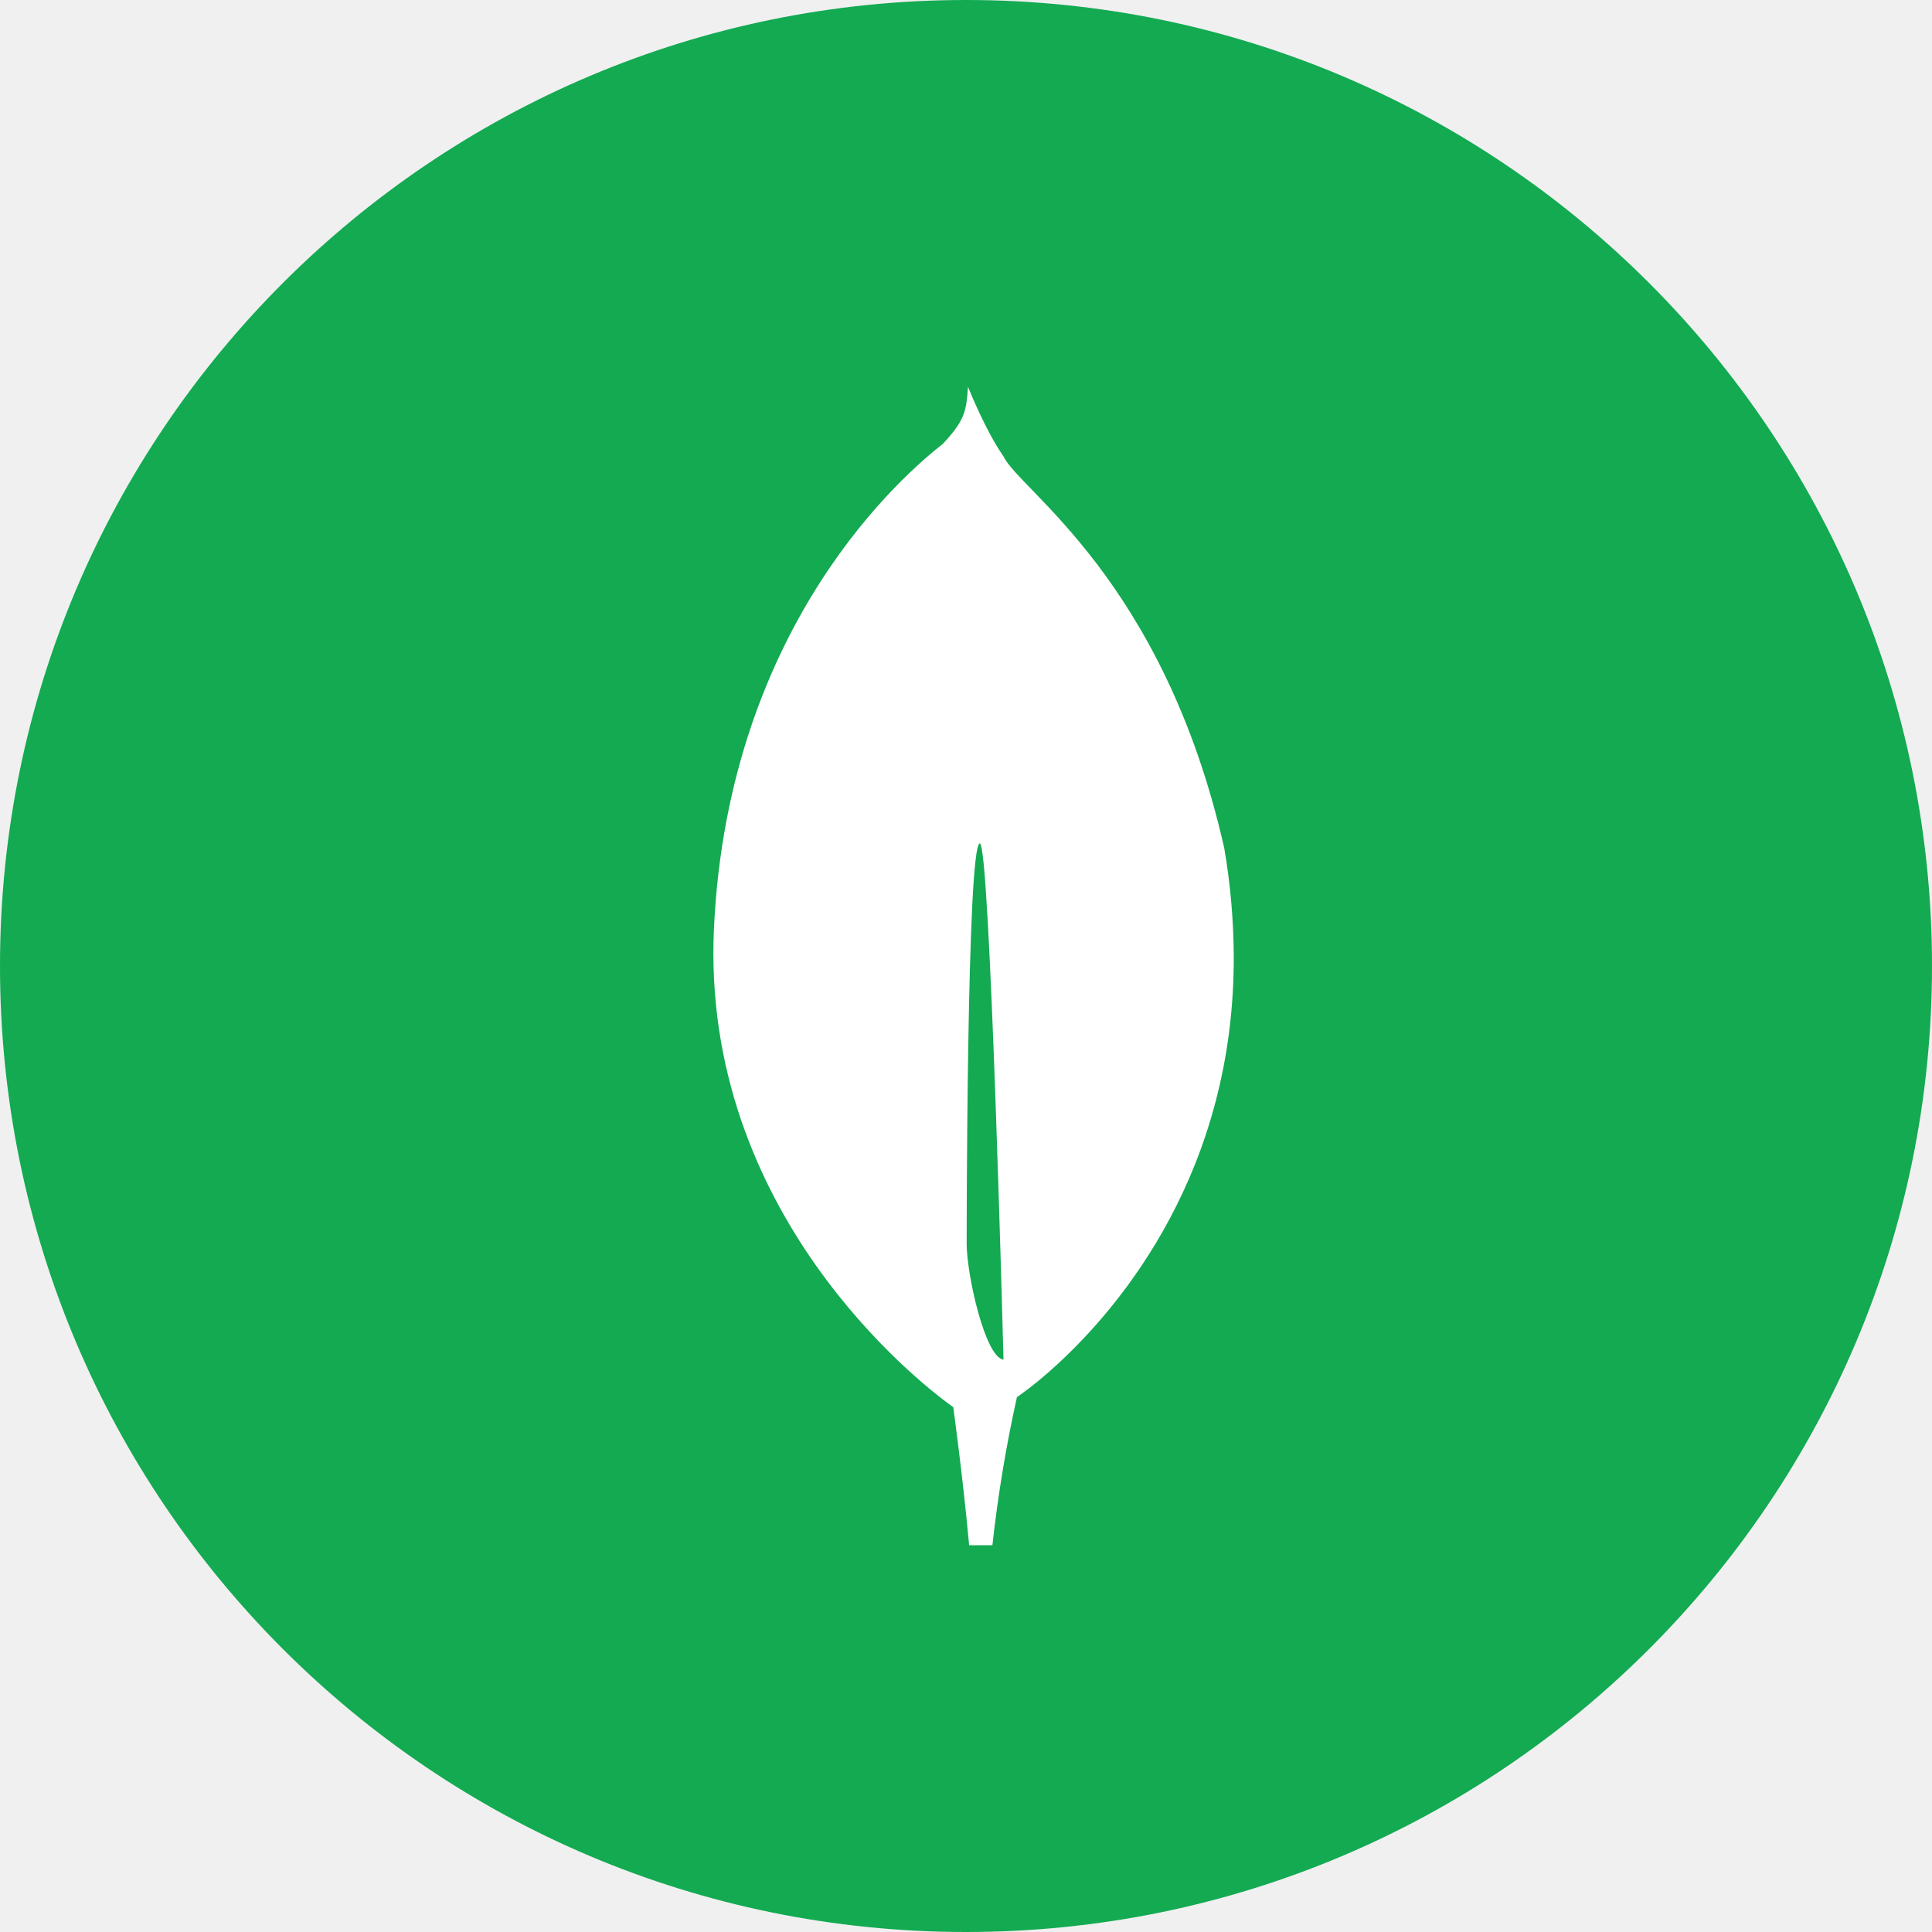
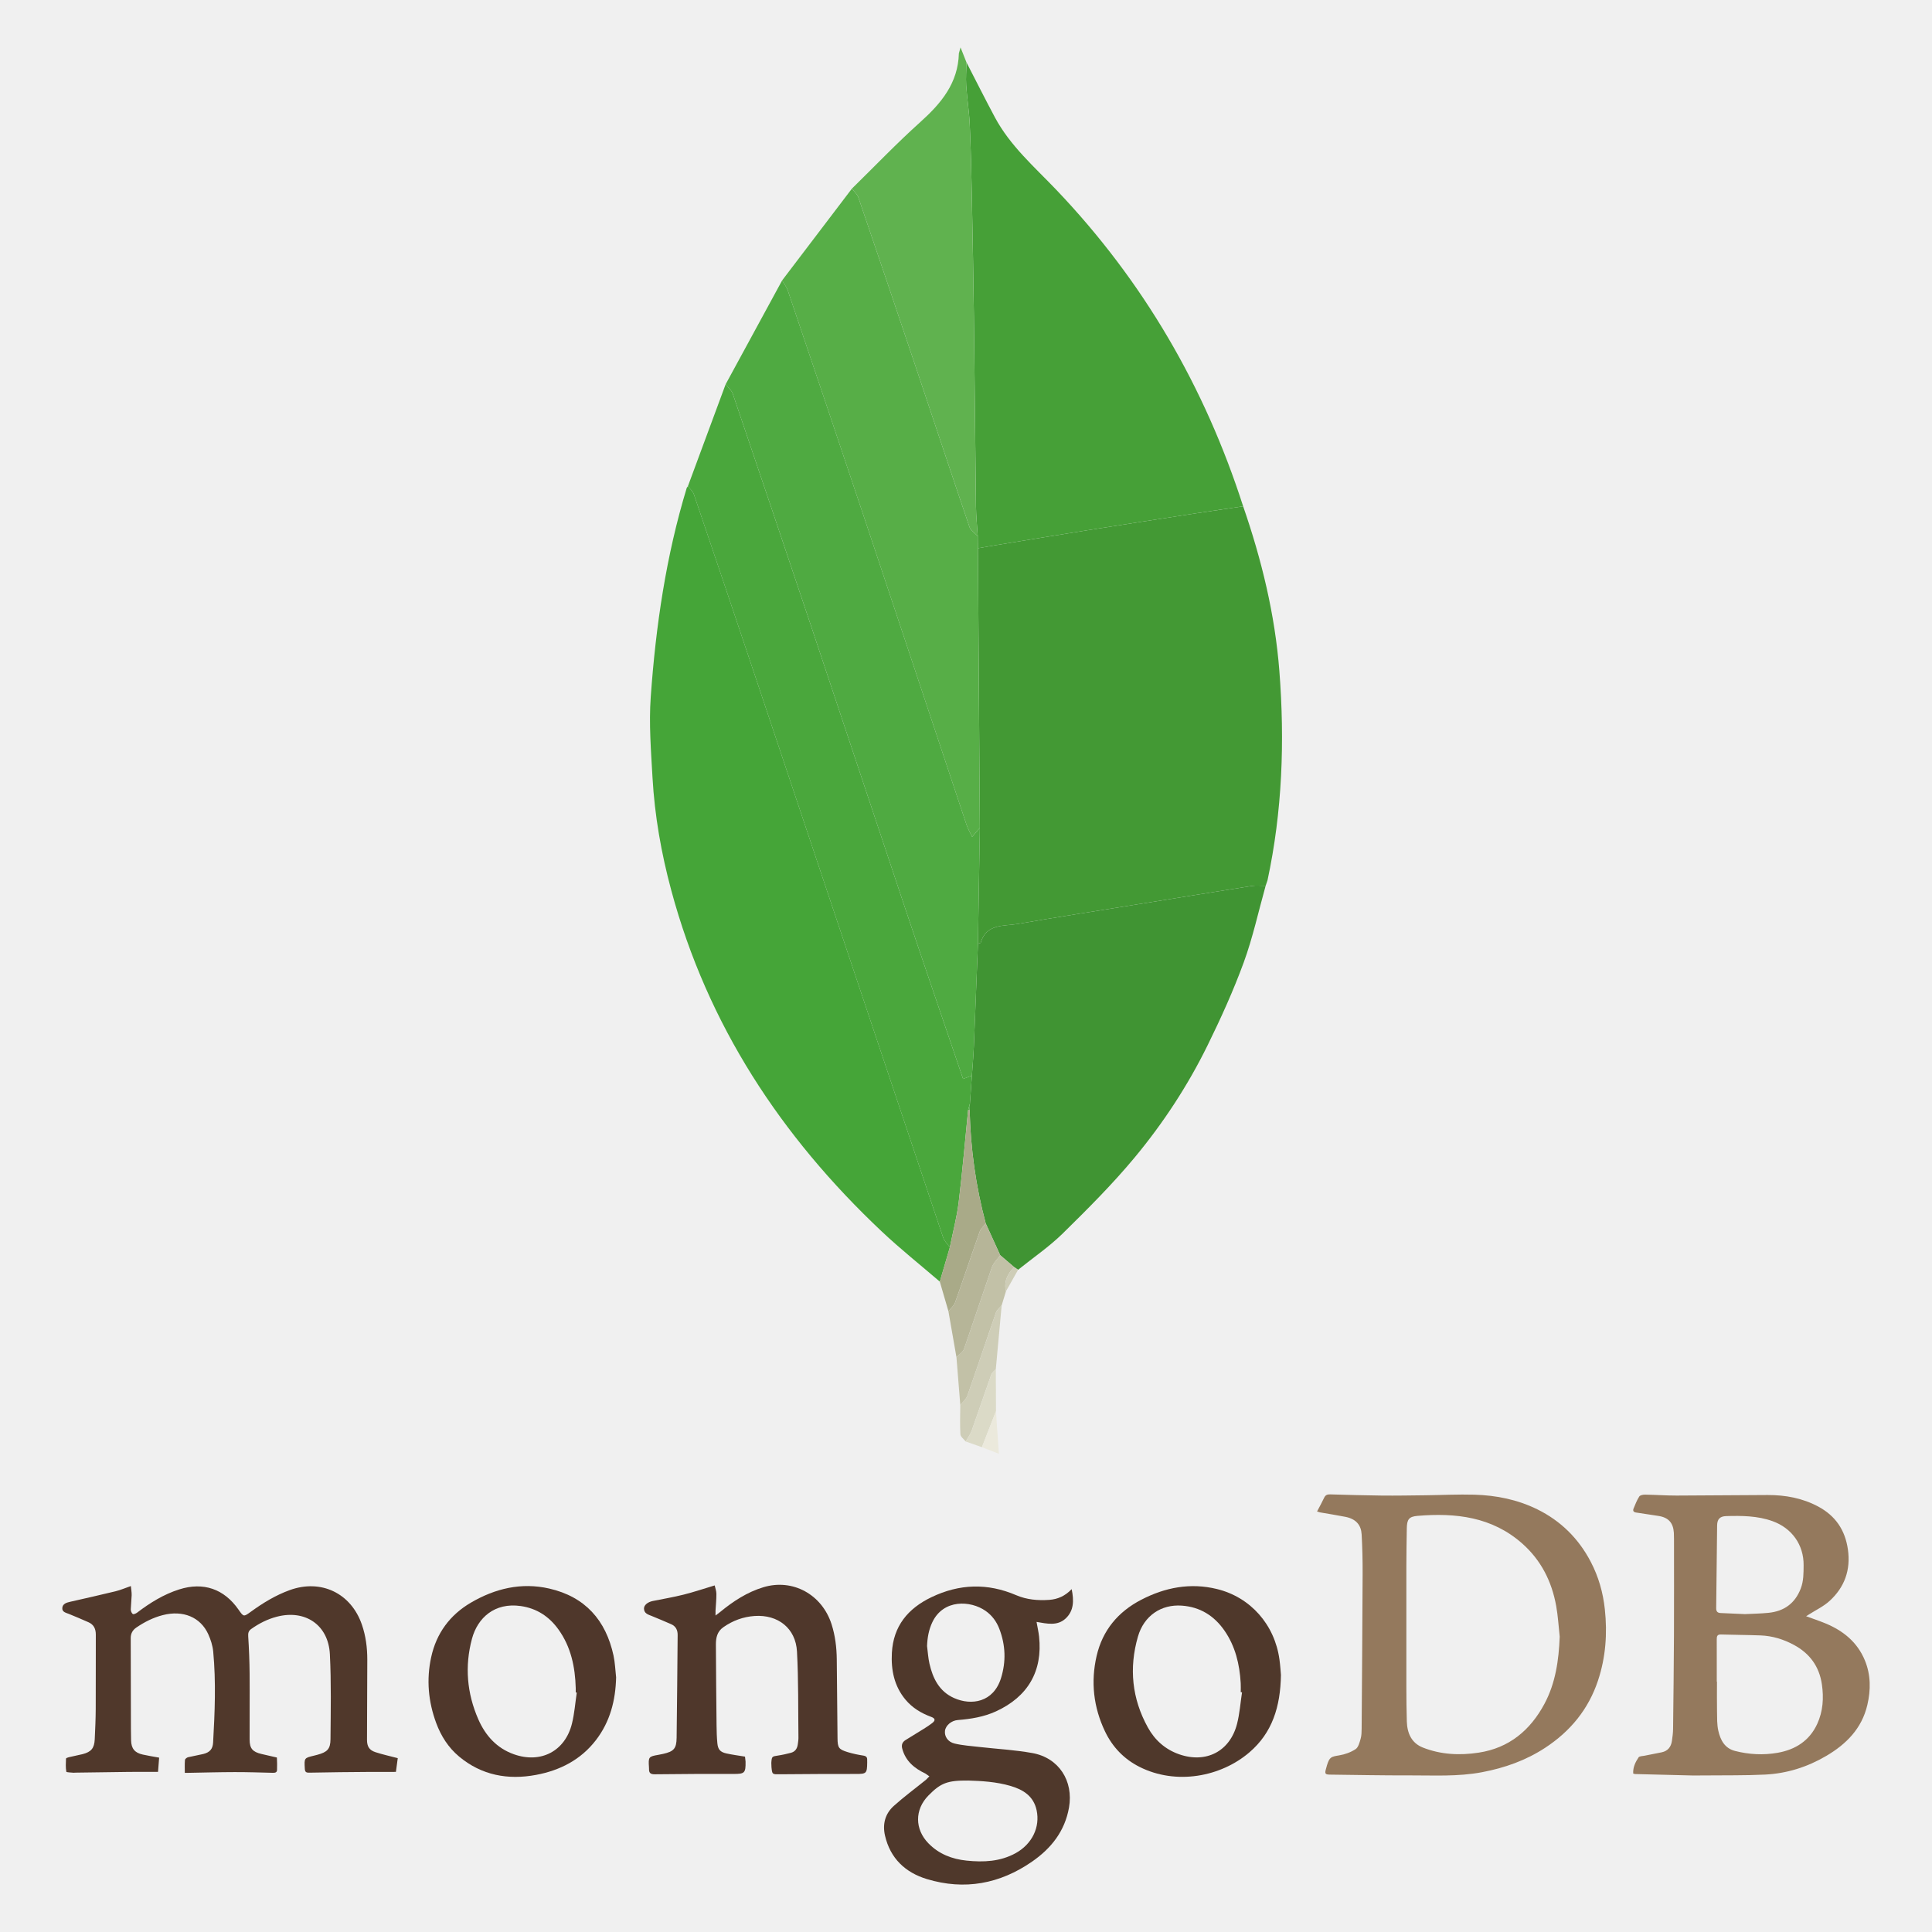
- <svg xmlns="http://www.w3.org/2000/svg" width="800px" height="800px" viewBox="0 0 1024 1024">
-   <circle cx="512" cy="512" r="512" style="fill:#13aa52" />
-   <path d="M648.86 449.44c-32.34-142.73-108.77-189.66-117-207.59-9-12.65-18.12-35.15-18.12-35.15-.15-.38-.39-1.05-.67-1.7-.93 12.65-1.41 17.53-13.37 30.29-18.52 14.48-113.54 94.21-121.27 256.37-7.21 151.24 109.25 241.36 125 252.85l1.79 1.27v-.11c.1.76 5 36 8.44 73.34H526a726.68 726.68 0 0 1 13-78.53l1-.65a204.48 204.48 0 0 0 20.11-16.45l.72-.65c33.48-30.93 93.67-102.47 93.08-216.53a347.07 347.07 0 0 0-5.05-56.76zM512.35 659.12s0-212.12 7-212.08c5.46 0 12.53 273.61 12.53 273.61-9.72-1.17-19.53-45.03-19.53-61.53z" style="fill:#fff" />
+ <svg xmlns="http://www.w3.org/2000/svg" viewBox="0 0 128 128" id="mongodb">
+   <path fill="#94795D" fill-rule="evenodd" d="M87.259 100.139c.169-.325.331-.612.469-.909.087-.19.221-.228.41-.223 1.133.032 2.266.067 3.4.078.963.01 1.928-.008 2.892-.019 1.086-.013 2.172-.07 3.257-.039 1.445.042 2.853.325 4.16.968 1.561.769 2.742 1.94 3.547 3.483.514.985.812 2.03.931 3.14.172 1.608.059 3.179-.451 4.717-.632 1.906-1.832 3.365-3.499 4.458-1.283.841-2.69 1.338-4.198 1.622-1.596.301-3.197.204-4.798.209-1.756.007-3.511-.031-5.267-.051-.307-.003-.351-.061-.27-.354l.075-.27c.171-.538.263-.562.809-.652.378-.061.77-.203 1.087-.413.184-.122.26-.44.332-.685.062-.214.065-.449.067-.675.025-3.425.051-6.849.065-10.272.003-.865-.017-1.732-.065-2.596-.034-.605-.357-1.019-1.077-1.162-.56-.111-1.124-.197-1.687-.296l-.189-.059zm16.076 8.293c-.076-.682-.113-1.37-.235-2.042-.292-1.613-.998-3.018-2.238-4.119-2.005-1.779-4.419-2.053-6.949-1.841-.576.048-.7.245-.709.837-.014.84-.028 1.68-.029 2.52-.004 2.664-.004 5.328 0 7.992.001.758.009 1.516.031 2.272.024.774.305 1.429 1.063 1.729 1.195.473 2.452.529 3.706.336 2.003-.307 3.404-1.474 4.344-3.223.744-1.388.954-2.903 1.016-4.461zM108.204 117.503c-.024-.415.146-.758.356-1.073.057-.085.253-.081.388-.108l1.146-.227c.405-.086.618-.358.675-.755.038-.262.074-.527.077-.792.025-2.097.049-4.194.059-6.291.01-2.1.002-4.2.002-6.3l-.009-.401c-.041-.675-.367-1.025-1.037-1.124l-1.453-.221c-.179-.024-.244-.11-.179-.269.112-.271.219-.552.377-.796.059-.09.258-.125.392-.122.694.01 1.388.062 2.082.061l6.041-.036c1.164-.001 2.288.202 3.332.759 1.149.612 1.792 1.559 1.976 2.849.192 1.355-.219 2.497-1.209 3.404-.407.374-.934.618-1.406.922l-.154.096c.438.161.855.3 1.261.466 1.188.487 2.133 1.248 2.633 2.463.395.959.395 1.959.161 2.953-.364 1.556-1.389 2.591-2.722 3.374-1.251.735-2.605 1.163-4.047 1.235-1.33.067-2.666.042-3.999.057l-.772.004c-1.284-.029-2.569-.062-3.854-.096l-.117-.032zm5.537-6.089h.013c0 .658-.009 1.316.003 1.974.008.426-.007.864.085 1.274.138.613.418 1.166 1.106 1.342.929.239 1.878.287 2.818.124 1.177-.205 2.116-.795 2.631-1.916.382-.833.439-1.716.308-2.618-.174-1.188-.805-2.05-1.854-2.615-.688-.371-1.422-.598-2.204-.628-.876-.033-1.753-.035-2.629-.062-.246-.007-.28.118-.279.32.005.934.002 1.869.002 2.805zm1.865-4.475c.479-.024 1.021-.031 1.56-.085 1.032-.103 1.759-.622 2.138-1.609.193-.501.185-1.017.19-1.538.015-1.357-.777-2.469-2.066-2.929-.995-.355-2.021-.361-3.053-.333-.418.011-.605.194-.611.615l-.062 5.489c-.003.218.091.312.303.319l1.601.071z" clip-rule="evenodd" />
+   <path fill="#50382B" fill-rule="evenodd" d="M10.543 116.448l-.073.944c-.68 0-1.307-.005-1.934.002-1.181.012-2.362.031-3.544.048l-.114.007c-.169-.02-.476-.02-.484-.07-.05-.281-.034-.576-.021-.867.001-.033.116-.075.183-.091l.919-.205c.573-.149.775-.396.802-.988.031-.667.062-1.335.065-2.002.009-1.642-.001-3.282.006-4.924.001-.384-.132-.67-.49-.826-.426-.188-.854-.372-1.285-.546-.204-.082-.469-.127-.445-.401.024-.279.281-.352.523-.407 1.002-.229 2.005-.452 3.004-.696.322-.079.63-.212 1.015-.346.02.208.057.406.053.604l-.059.941c-.001.106.054.248.133.307.048.037.209-.03.289-.092.854-.65 1.758-1.211 2.789-1.538 1.597-.507 2.968-.037 3.928 1.34.338.485.339.485.808.146.805-.585 1.647-1.101 2.589-1.441 2.068-.747 4.055.201 4.774 2.284.262.756.362 1.537.36 2.335l-.019 5.298c-.001.437.144.686.56.822.467.153.951.258 1.477.396l-.122.911c-.598 0-1.148-.004-1.698.001-1.344.012-2.688.019-4.031.05-.234.006-.295-.052-.307-.271-.039-.701-.045-.7.615-.858l.222-.057c.645-.176.86-.374.865-1.028.015-1.878.054-3.761-.041-5.635-.099-1.944-1.642-2.979-3.526-2.481-.615.162-1.172.446-1.69.814-.175.125-.208.269-.194.488.053.828.086 1.657.093 2.486.012 1.451-.006 2.902 0 4.354.002.588.203.813.784.949l.863.199.16.036c.012.276.023.552.01.828-.008.173-.142.188-.292.185-.839-.021-1.679-.049-2.518-.047-1.021.002-2.041.031-3.061.049h-.24c0-.293-.014-.573.01-.852.005-.067.123-.161.204-.182l1.006-.213c.427-.105.631-.324.655-.758.114-2.01.196-4.021.007-6.03-.037-.39-.164-.786-.326-1.145-.515-1.138-1.674-1.613-3.011-1.271-.635.162-1.208.453-1.75.82-.256.174-.378.404-.378.695 0 2.005.007 4.01.013 6.014l.011.773c.012.539.241.823.776.939.344.078.692.131 1.082.203z" clip-rule="evenodd" />
+   <path fill="#4F382B" fill-rule="evenodd" d="M71.001 105.285c.155.754.152 1.432-.402 1.946-.55.511-1.246.339-1.925.225.063.358.133.662.167.97.247 2.289-.738 3.988-2.861 4.959-.802.366-1.653.502-2.522.572-.432.034-.81.364-.851.719-.042.36.184.73.636.838.533.127 1.089.163 1.636.226 1.174.134 2.361.195 3.521.405 1.754.316 2.733 1.847 2.424 3.609-.275 1.568-1.183 2.709-2.449 3.584-2.133 1.478-4.473 1.91-6.965 1.156-1.425-.432-2.43-1.369-2.777-2.885-.174-.759.011-1.446.582-1.961.679-.61 1.418-1.154 2.129-1.73l.23-.231-.264-.185c-.725-.344-1.305-.815-1.53-1.633-.077-.277.003-.459.238-.601.4-.241.798-.486 1.193-.735.186-.116.37-.236.543-.37.236-.18.215-.314-.067-.418-.656-.242-1.239-.593-1.691-1.133-.755-.901-.969-1.974-.907-3.107.097-1.77 1.058-2.936 2.62-3.686 1.857-.891 3.72-.947 5.613-.135.7.3 1.438.364 2.189.312.561-.04 1.051-.252 1.49-.711zm-6.843 12.681c-1.394-.012-1.831.16-2.649.993-.916.934-.911 2.229.003 3.167.694.711 1.56 1.044 2.523 1.144 1.125.116 2.233.069 3.255-.494 1.09-.603 1.632-1.723 1.387-2.851-.203-.931-.889-1.357-1.724-1.602-.95-.278-1.932-.331-2.795-.357zm-2.738-8.908c.051.387.072.779.158 1.158.223.982.65 1.845 1.627 2.282 1.147.515 2.612.294 3.114-1.316.344-1.103.302-2.198-.113-3.274-.185-.48-.483-.886-.91-1.184-.996-.695-2.793-.787-3.525.749-.238.499-.331 1.03-.351 1.585z" clip-rule="evenodd" />
+   <path fill="#4F372B" fill-rule="evenodd" d="M47.35 105.038c.037.171.111.365.113.56.003.371-.037.742-.058 1.113v.322l.314-.24c.86-.708 1.784-1.311 2.86-1.636 1.942-.585 3.882.478 4.515 2.456.24.752.335 1.525.344 2.311.02 1.746.032 3.492.05 5.238.006.627.078.739.671.92.336.103.683.175 1.03.229.191.03.273.105.263.292l.002.172c-.007.723-.057.756-.758.754-1.678-.003-3.355.007-5.033.021-.5.004-.501.019-.551-.475l-.01-.284c.031-.426.041-.422.46-.484.282-.042.562-.107.837-.179.283-.073.419-.282.457-.562.019-.142.044-.284.043-.426-.024-1.908.007-3.818-.097-5.723-.084-1.541-1.26-2.459-2.807-2.354-.759.053-1.445.306-2.071.743-.413.289-.496.706-.494 1.155.008 1.784.025 3.568.044 5.353.004.391.015.782.052 1.17.039.424.188.595.604.687.398.088.804.139 1.229.21l.036.328c.014.765-.066.822-.809.819-1.735-.007-3.47.004-5.204.023-.273.004-.389-.082-.382-.348l-.004-.114c-.045-.689-.025-.715.627-.827l.308-.062c.706-.159.887-.347.897-1.064.033-2.271.045-4.541.068-6.812.003-.326-.12-.579-.424-.714-.426-.188-.856-.367-1.287-.544-.238-.098-.51-.16-.519-.489-.006-.232.242-.437.581-.506.681-.138 1.368-.253 2.041-.422.67-.167 1.328-.391 2.062-.611z" clip-rule="evenodd" />
+   <path fill="#4F382B" fill-rule="evenodd" d="M84.865 110.97c-.032 2.121-.583 3.836-2.083 5.123-1.9 1.633-4.864 2.188-7.287.967-1.034-.521-1.794-1.32-2.289-2.357-.759-1.595-.949-3.272-.553-4.99.392-1.699 1.421-2.93 2.961-3.727 1.584-.819 3.252-1.139 5.011-.709 2.225.543 3.824 2.357 4.142 4.667.057.405.079.815.098 1.026zm-2.577 1.149l-.086-.01c0-.2.011-.4-.002-.6-.073-1.246-.353-2.433-1.075-3.476-.685-.988-1.618-1.571-2.832-1.656-1.359-.096-2.501.664-2.902 2.052-.602 2.084-.398 4.115.66 6.024.461.832 1.144 1.446 2.059 1.769 1.793.631 3.383-.186 3.85-2.022.172-.678.222-1.387.328-2.081z" clip-rule="evenodd" />
+   <path fill="#4F372B" fill-rule="evenodd" d="M40.819 111.134c-.037 1.522-.396 2.929-1.336 4.152-1.007 1.31-2.391 2.01-3.965 2.305-1.861.348-3.609.032-5.104-1.217-.71-.594-1.195-1.355-1.515-2.221-.525-1.42-.656-2.875-.333-4.358.345-1.587 1.241-2.8 2.63-3.614 1.606-.939 3.339-1.358 5.19-.936 2.38.544 3.754 2.095 4.262 4.443.102.474.116.964.171 1.446zm-2.606 1.004l-.069-.01v-.286c-.039-1.396-.312-2.726-1.145-3.886-.617-.861-1.443-1.401-2.502-1.552-1.726-.246-2.854.778-3.228 2.169-.488 1.817-.335 3.612.42 5.335.471 1.074 1.215 1.911 2.358 2.317 1.782.633 3.396-.205 3.847-2.034.166-.669.216-1.367.319-2.053z" clip-rule="evenodd" />
+   <path fill="#439934" fill-rule="evenodd" d="M82.362 33.544c1.227 3.547 2.109 7.168 2.4 10.92.36 4.656.196 9.28-.786 13.859l-.126.366c-.308.001-.622-.038-.923.009-2.543.4-5.083.814-7.624 1.226-2.627.426-5.256.835-7.878 1.289-.929.16-2.079-.031-2.454 1.253l-.18.061.127-7.678-.129-18.526 1.224-.21c2.001-.327 4.002-.66 6.006-.979 2.39-.379 4.782-.749 7.174-1.119 1.056-.162 2.113-.313 3.169-.471z" clip-rule="evenodd" />
+   <path fill="#45A538" fill-rule="evenodd" d="M62.265 84.911c-1.291-1.11-2.627-2.171-3.864-3.339-6.658-6.28-11.529-13.673-13.928-22.586-.661-2.452-1.101-4.945-1.243-7.479-.1-1.774-.243-3.563-.117-5.328.333-4.693 1.012-9.341 2.388-13.862l.076-.105c.134.178.326.336.394.537 1.344 3.956 2.677 7.916 4.004 11.879 4.169 12.451 8.333 24.905 12.509 37.354.082.243.293.442.445.661l-.664 2.268z" clip-rule="evenodd" />
+   <path fill="#46A037" fill-rule="evenodd" d="M82.362 33.544c-1.057.157-2.114.309-3.169.471-2.392.37-4.784.74-7.174 1.119-2.003.318-4.004.651-6.006.979l-1.224.21-.01-.798c-.041-.656-.109-1.312-.118-1.968l-.137-12.554c-.032-2.619-.08-5.238-.133-7.856-.033-1.627-.068-3.255-.141-4.88-.04-.873-.181-1.742-.237-2.615-.033-.502.011-1.008.022-1.512.624 1.209 1.235 2.427 1.876 3.627 1.013 1.897 2.628 3.295 4.083 4.82 5.746 6.031 9.825 13.039 12.368 20.957z" clip-rule="evenodd" />
+   <path fill="#409433" fill-rule="evenodd" d="M64.792 62.527l.18-.061c.375-1.284 1.525-1.093 2.454-1.253 2.622-.454 5.251-.863 7.878-1.289 2.541-.411 5.081-.825 7.624-1.226.301-.047.615-.008.923-.009-.475 1.696-.849 3.429-1.452 5.078-.685 1.87-1.513 3.696-2.392 5.486-1.314 2.675-2.951 5.171-4.853 7.458-1.466 1.762-3.1 3.393-4.737 5.002-.906.889-1.972 1.614-2.966 2.414l-.258-.176-.927-.792-.959-2.104c-.661-2.462-1.007-4.968-1.065-7.516l.018-.428.131-1.854c.043-.633.101-1.265.128-1.898.096-2.276.182-4.554.273-6.832z" clip-rule="evenodd" />
+   <path fill="#4FAA41" fill-rule="evenodd" d="M64.792 62.527c-.09 2.278-.176 4.557-.273 6.835-.027.634-.084 1.266-.128 1.898l-.584.221c-1.298-3.821-2.597-7.602-3.867-11.392-2.101-6.271-4.176-12.551-6.274-18.824-1.693-5.062-3.401-10.121-5.118-15.176-.081-.236-.311-.422-.471-.631l3.74-6.877c.129.223.298.432.379.672 1.73 5.12 3.457 10.241 5.169 15.367 2.228 6.67 4.441 13.343 6.667 20.014.089.266.235.512.375.811l.512-.596c-.043 2.56-.085 5.118-.127 7.678z" clip-rule="evenodd" />
+   <path fill="#4AA73C" fill-rule="evenodd" d="M48.076 25.458c.161.209.391.395.471.631 1.717 5.055 3.425 10.113 5.118 15.176 2.098 6.273 4.173 12.553 6.274 18.824 1.27 3.79 2.569 7.57 3.867 11.392l.584-.221-.131 1.854-.119.427c-.203 2.029-.374 4.062-.622 6.087-.124 1.015-.389 2.011-.59 3.015-.151-.219-.363-.418-.445-.661-4.177-12.449-8.34-24.903-12.509-37.354-1.327-3.963-2.661-7.923-4.004-11.879-.068-.201-.26-.359-.394-.537l2.5-6.754z" clip-rule="evenodd" />
+   <path fill="#57AE47" fill-rule="evenodd" d="M64.918 54.849l-.512.596c-.14-.299-.286-.545-.375-.811-2.226-6.671-4.439-13.344-6.667-20.014-1.712-5.126-3.439-10.247-5.169-15.367-.081-.24-.25-.449-.379-.672l4.625-6.084c.146.194.354.367.429.586 1.284 3.76 2.556 7.523 3.822 11.289 1.182 3.518 2.346 7.04 3.542 10.552.08.235.359.401.545.601l.01.798.129 18.526z" clip-rule="evenodd" />
+   <path fill="#60B24F" fill-rule="evenodd" d="M64.779 35.525c-.187-.199-.465-.365-.545-.601-1.195-3.512-2.36-7.034-3.542-10.552-1.266-3.766-2.538-7.529-3.822-11.289-.075-.219-.283-.392-.429-.586 1.504-1.473 2.961-2.999 4.526-4.404 1.391-1.248 2.509-2.586 2.561-4.559l.11-.393.396.998c-.01.504-.055 1.01-.022 1.512.057.873.198 1.742.237 2.615.073 1.625.108 3.253.141 4.88.053 2.618.101 5.237.133 7.856l.137 12.554c.01.657.079 1.313.119 1.969z" clip-rule="evenodd" />
+   <path fill="#A9AA88" fill-rule="evenodd" d="M62.929 82.642c.201-1.004.466-2 .59-3.015.248-2.024.419-4.058.622-6.087l.051-.008.05.009c.058 2.548.404 5.054 1.065 7.516-.135.178-.324.335-.396.535-.555 1.566-1.079 3.145-1.637 4.71-.076.214-.29.381-.439.568l-.571-1.96.665-2.268z" clip-rule="evenodd" />
+   <path fill="#B6B598" fill-rule="evenodd" d="M62.835 86.871c.149-.188.363-.354.439-.568.558-1.565 1.082-3.144 1.637-4.71.071-.2.261-.357.396-.535l.959 2.104c-.189.268-.451.511-.556.81l-1.836 5.392c-.076.217-.333.369-.507.552l-.532-3.045z" clip-rule="evenodd" />
+   <path fill="#C2C1A7" fill-rule="evenodd" d="M63.367 89.915c.173-.183.431-.335.507-.552l1.836-5.392c.104-.299.367-.542.556-.81l.928.791c-.448.443-.697.955-.547 1.602l-.282.923c-.128.158-.314.296-.377.477-.641 1.836-1.252 3.682-1.898 5.517-.082.232-.309.415-.468.621l-.255-3.177z" clip-rule="evenodd" />
+   <path fill="#CECDB7" fill-rule="evenodd" d="M63.621 93.091c.16-.206.387-.389.468-.621.646-1.835 1.258-3.681 1.898-5.517.063-.181.249-.318.377-.477l-.389 4.236c-.104.12-.254.225-.304.364l-1.294 3.708c-.091.253-.265.479-.401.716-.121-.158-.337-.311-.347-.475-.038-.642-.011-1.289-.008-1.934z" clip-rule="evenodd" />
+   <path fill="#DBDAC7" fill-rule="evenodd" d="M63.977 95.501c.136-.237.31-.463.401-.716l1.294-3.708c.05-.14.201-.244.304-.364l.01 2.78-.931 2.387-1.078-.379z" clip-rule="evenodd" />
+   <path fill="#EBE9DC" fill-rule="evenodd" d="M65.055 95.88l.931-2.387.192 2.824-1.123-.437z" clip-rule="evenodd" />
+   <path fill="#CECDB7" fill-rule="evenodd" d="M66.646 85.554c-.149-.646.099-1.158.547-1.602l.258.176-.805 1.426z" clip-rule="evenodd" />
+   <path fill="#4FAA41" fill-rule="evenodd" d="M64.242 73.542l-.05-.009-.051.008.119-.427-.018.428z" clip-rule="evenodd" />
</svg>
